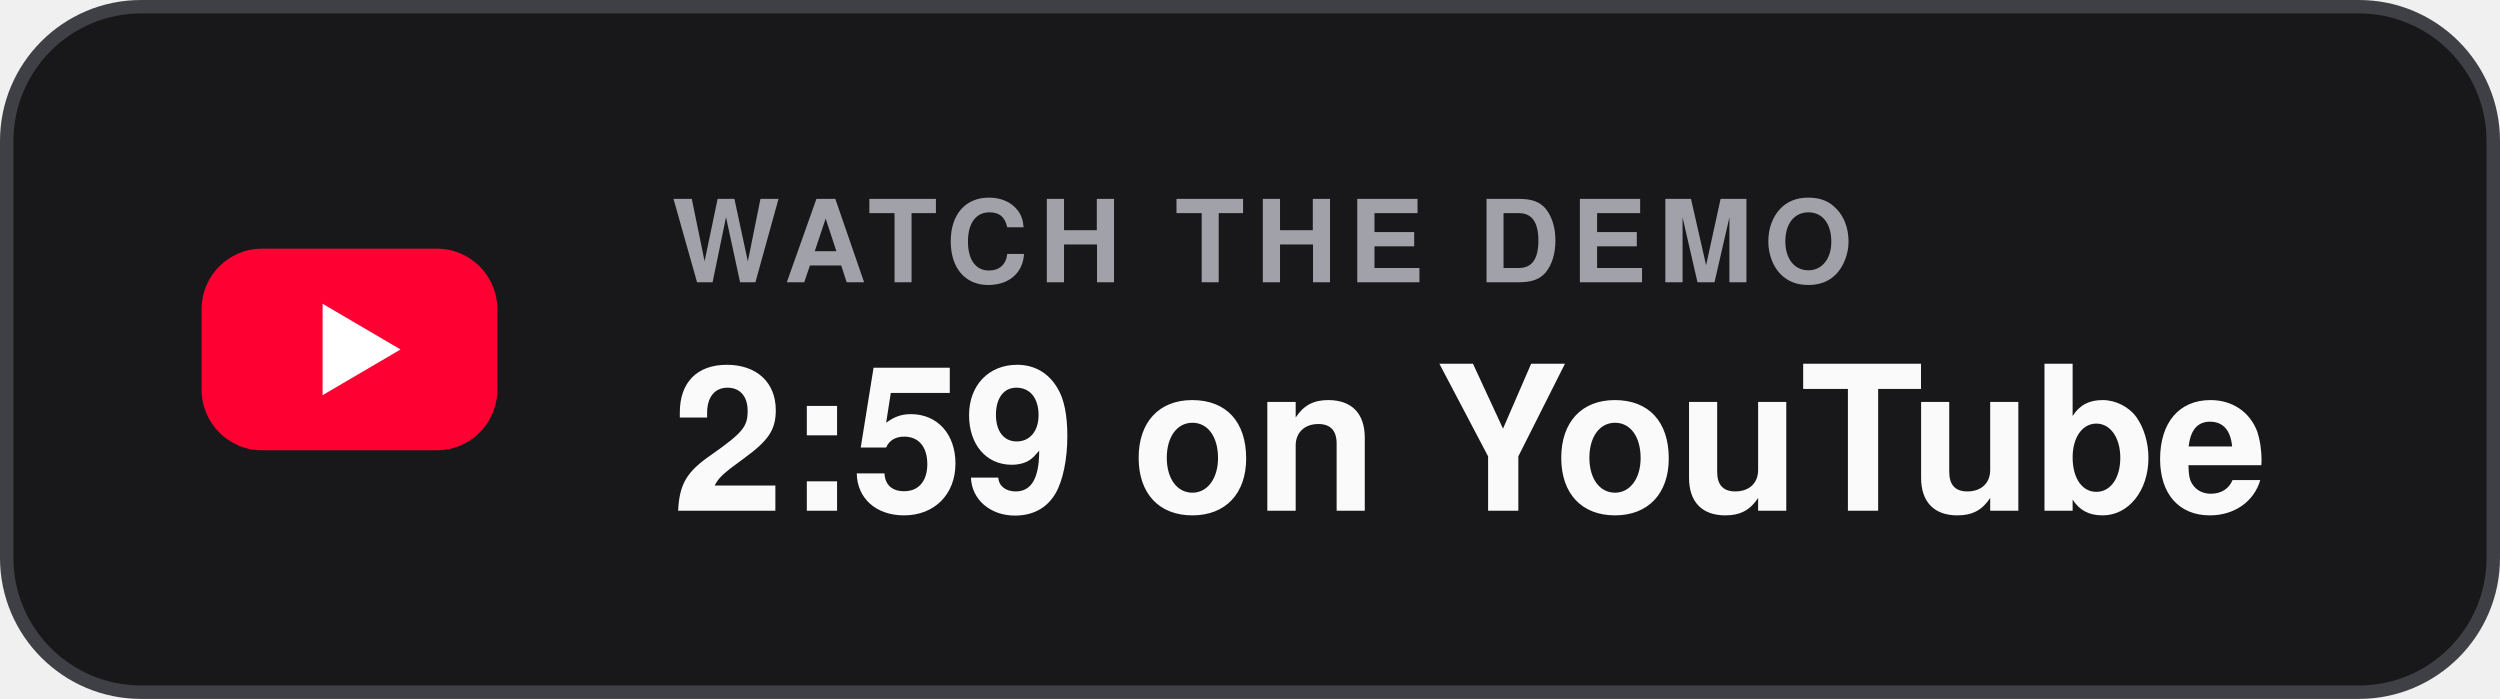
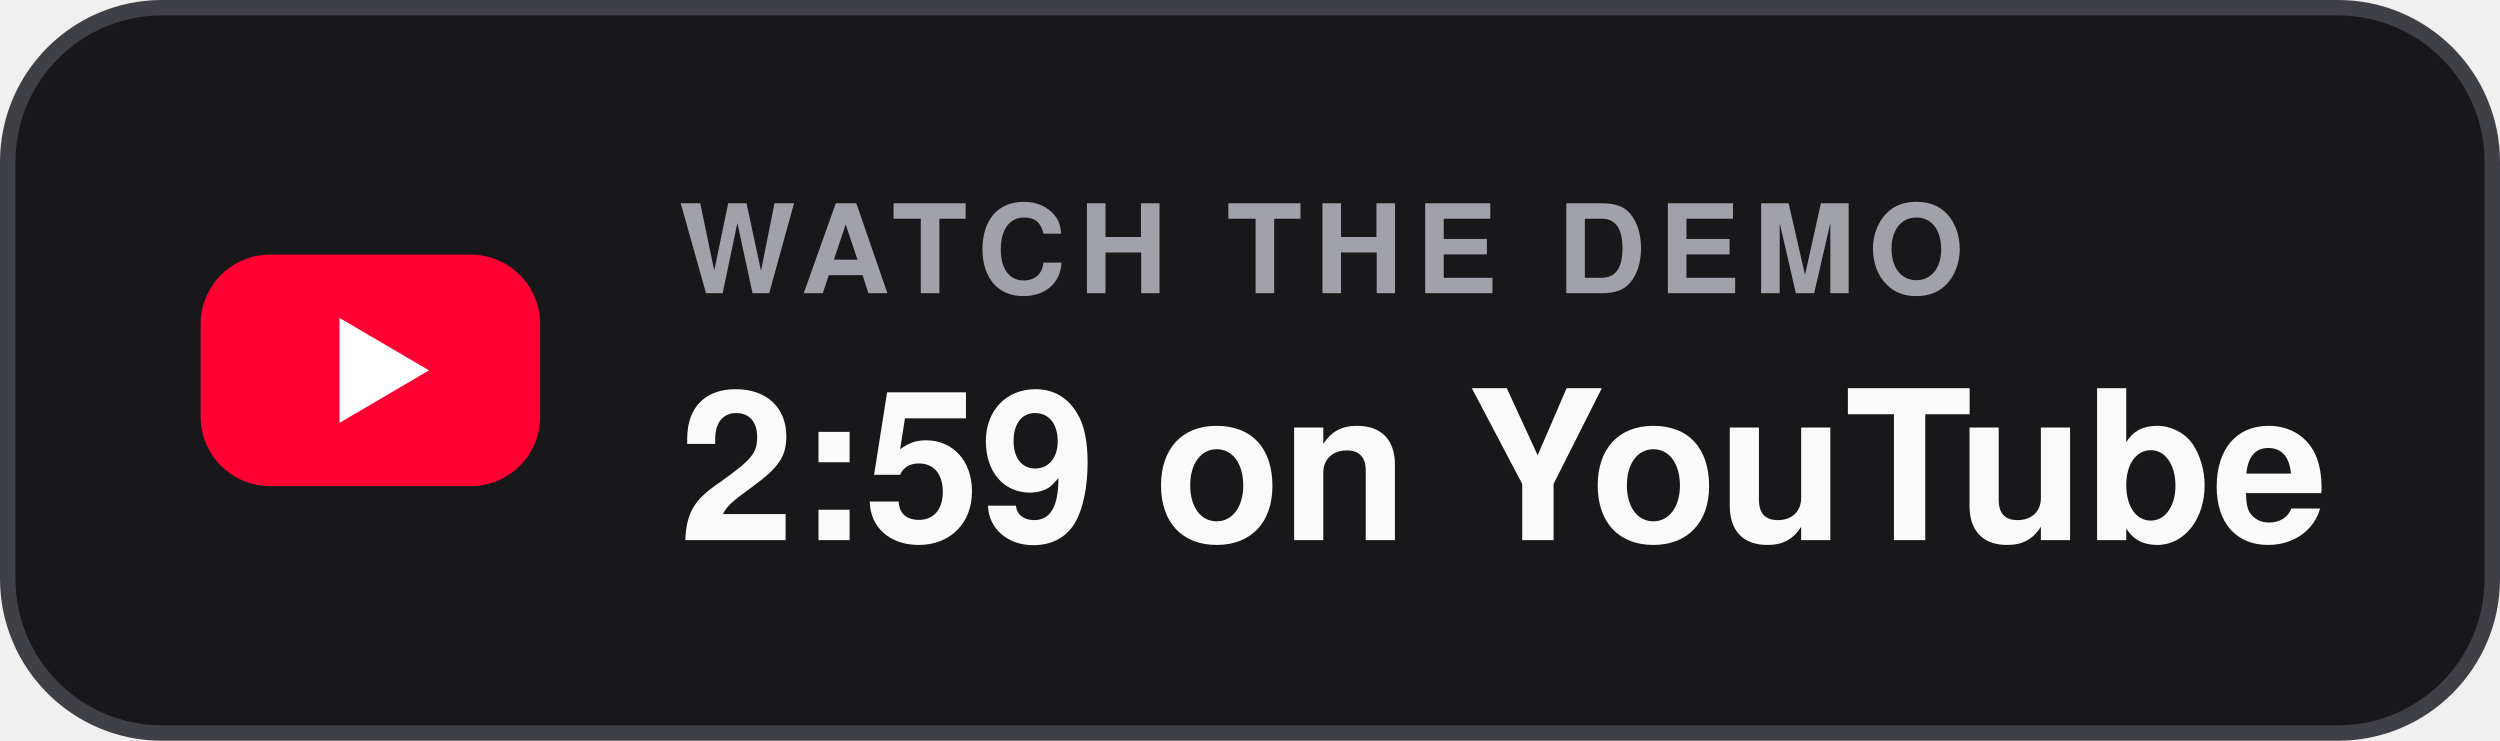
- <svg xmlns="http://www.w3.org/2000/svg" width="186" height="52" viewBox="0 0 186 52" role="img" aria-label="watch the demo: 2:59 on YouTube">
-   <rect x="0.5" y="0.5" width="185" height="51" rx="10" fill="#18181B" stroke="#3F3F46" />
-   <g transform="translate(14 14)">
+ <svg xmlns="http://www.w3.org/2000/svg" width="162" height="48" viewBox="0 0 162 48" role="img" aria-label="watch the demo: 2:59 on YouTube">
+   <rect x="0.5" y="0.5" width="161" height="47" rx="10" fill="#18181B" stroke="#3F3F46" />
+   <g transform="translate(12 12)">
    <rect x="1" y="4.5" width="22" height="15" rx="4.5" fill="#FF0033" />
    <path d="M10 8.6v6.8l5.8-3.4z" fill="#fff" />
  </g>
-   <text x="50" y="21" fill="#A1A1AA" font-family="-apple-system, BlinkMacSystemFont, 'Segoe UI', Helvetica, Arial, sans-serif" font-size="8.5" font-weight="600" letter-spacing="0.8">WATCH THE DEMO</text>
-   <text x="50" y="38" fill="#FAFAFA" font-family="-apple-system, BlinkMacSystemFont, 'Segoe UI', Helvetica, Arial, sans-serif" font-size="15" font-weight="700">2:59 on YouTube</text>
+   <text x="44" y="19" fill="#A1A1AA" font-family="-apple-system, BlinkMacSystemFont, 'Segoe UI', Helvetica, Arial, sans-serif" font-size="8" font-weight="600" letter-spacing="0.8">WATCH THE DEMO</text>
+   <text x="44" y="35" fill="#FAFAFA" font-family="-apple-system, BlinkMacSystemFont, 'Segoe UI', Helvetica, Arial, sans-serif" font-size="13.5" font-weight="700">2:59 on YouTube</text>
</svg>
